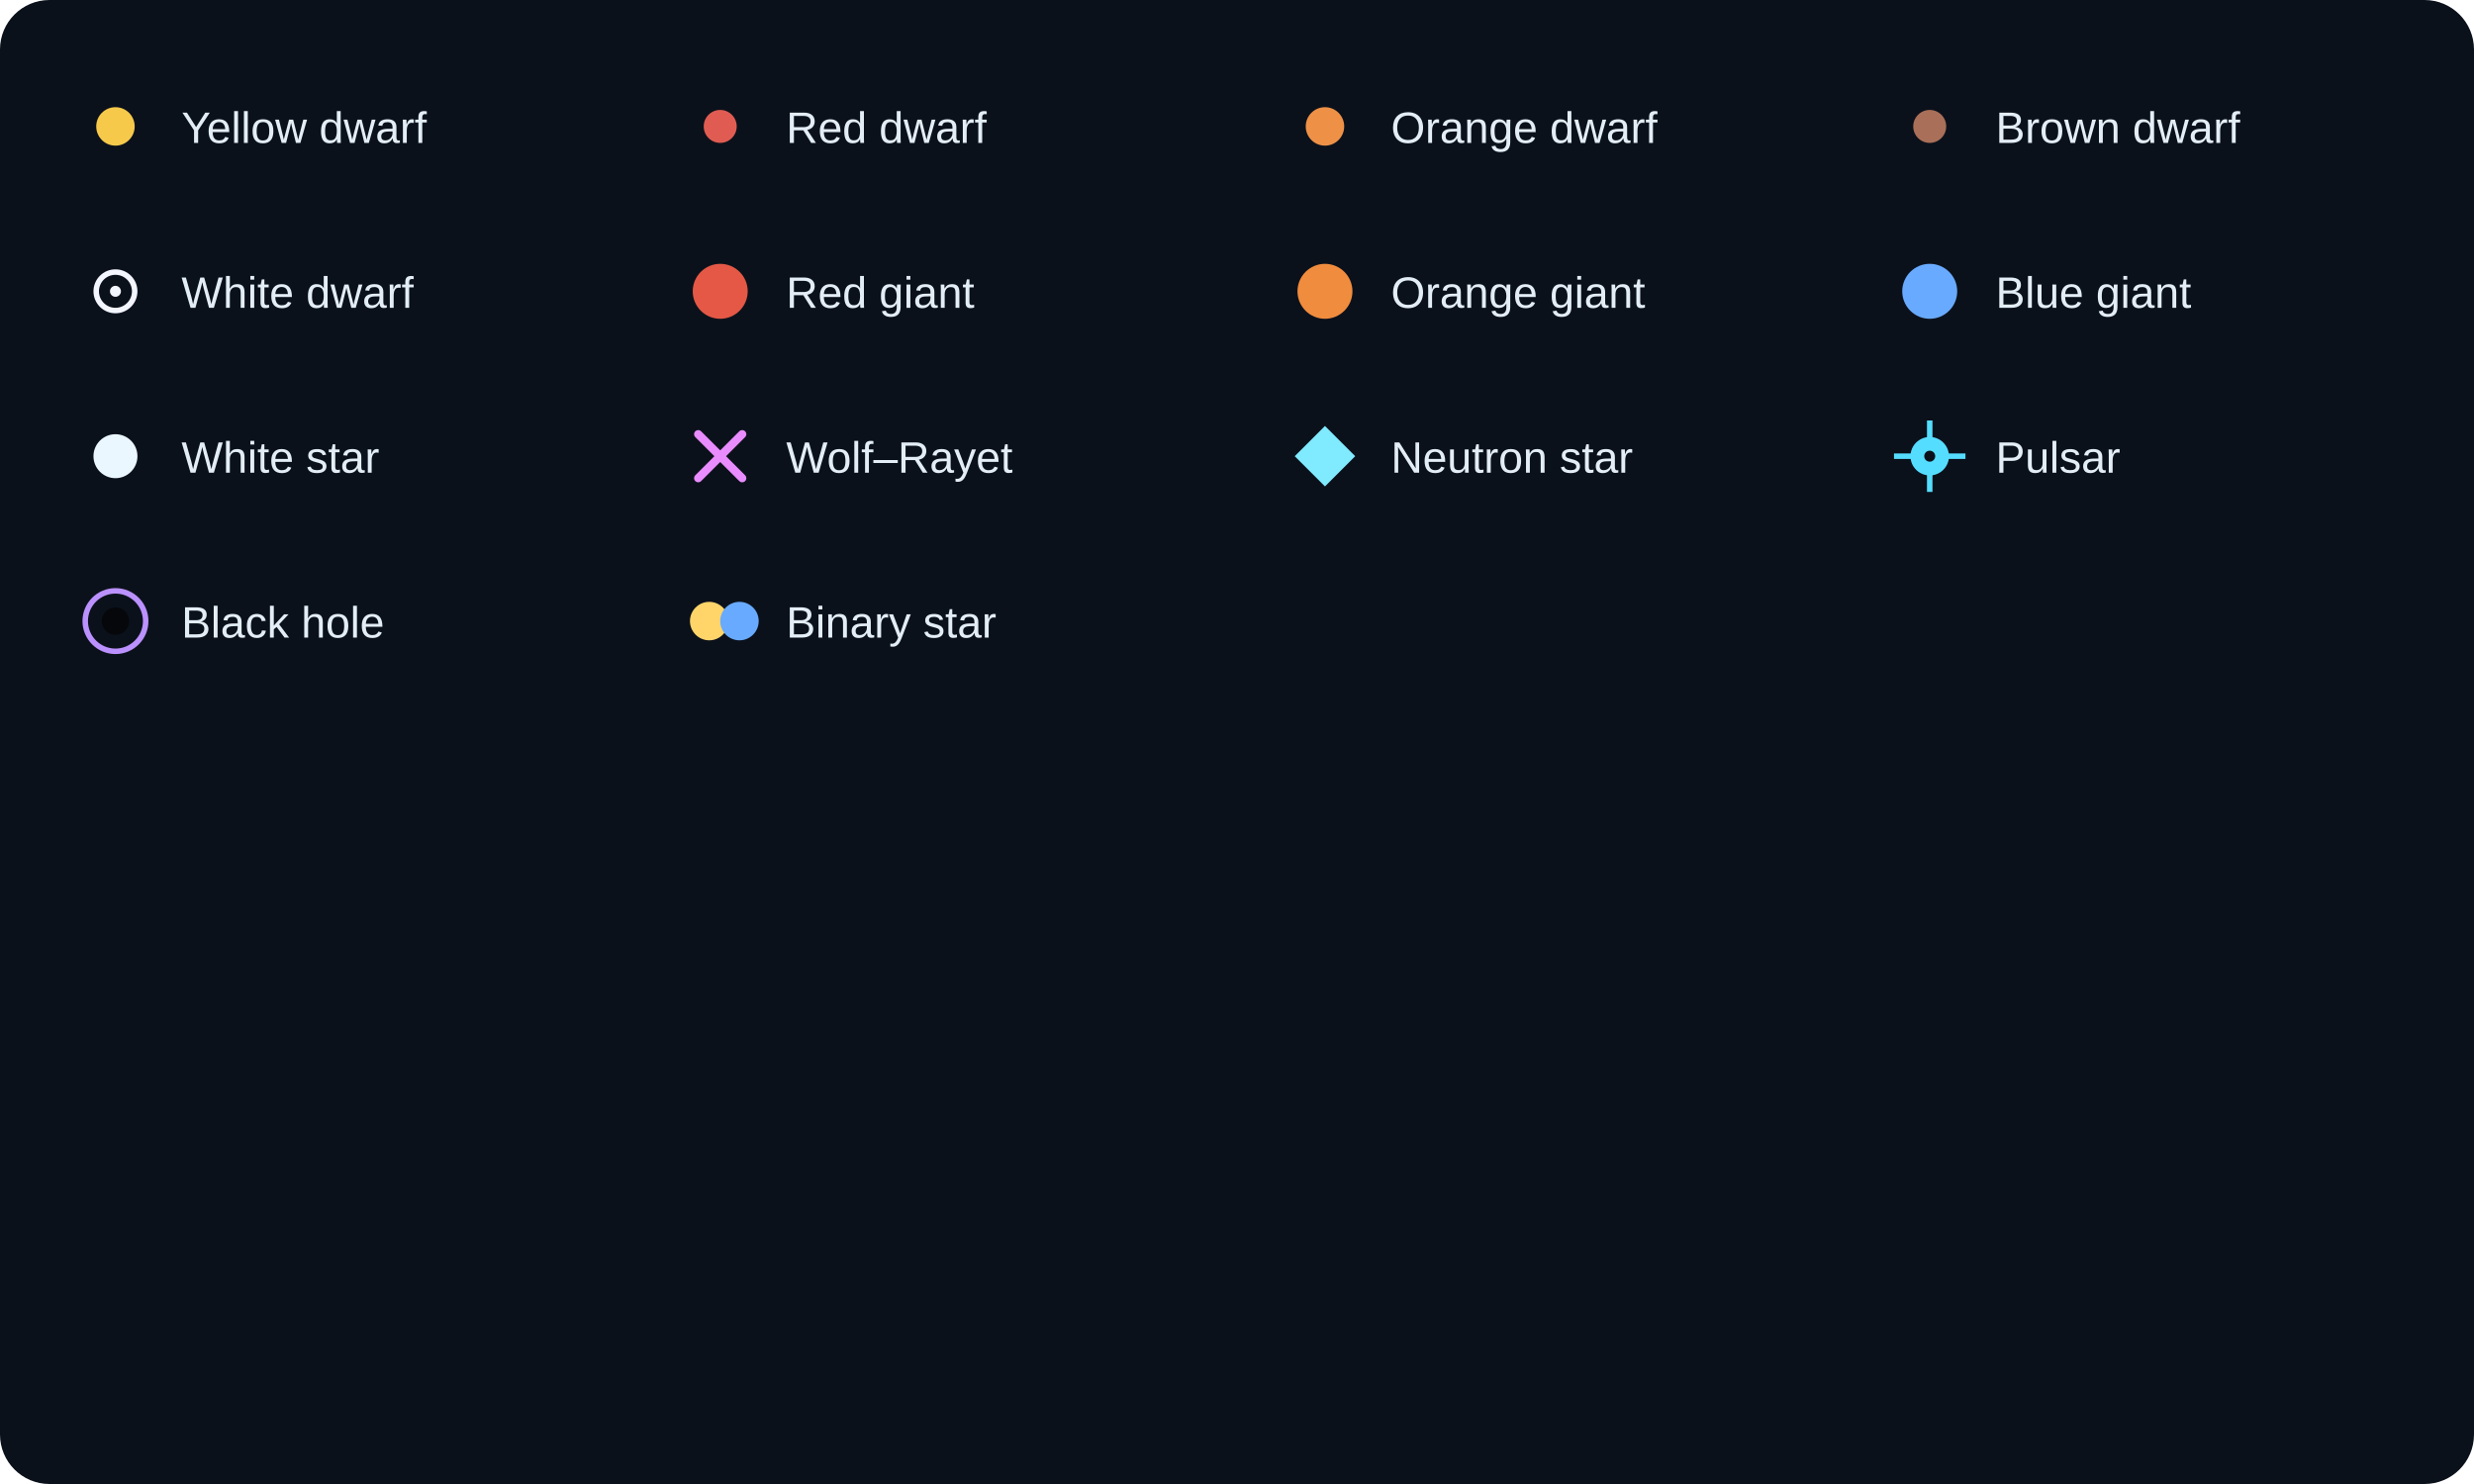
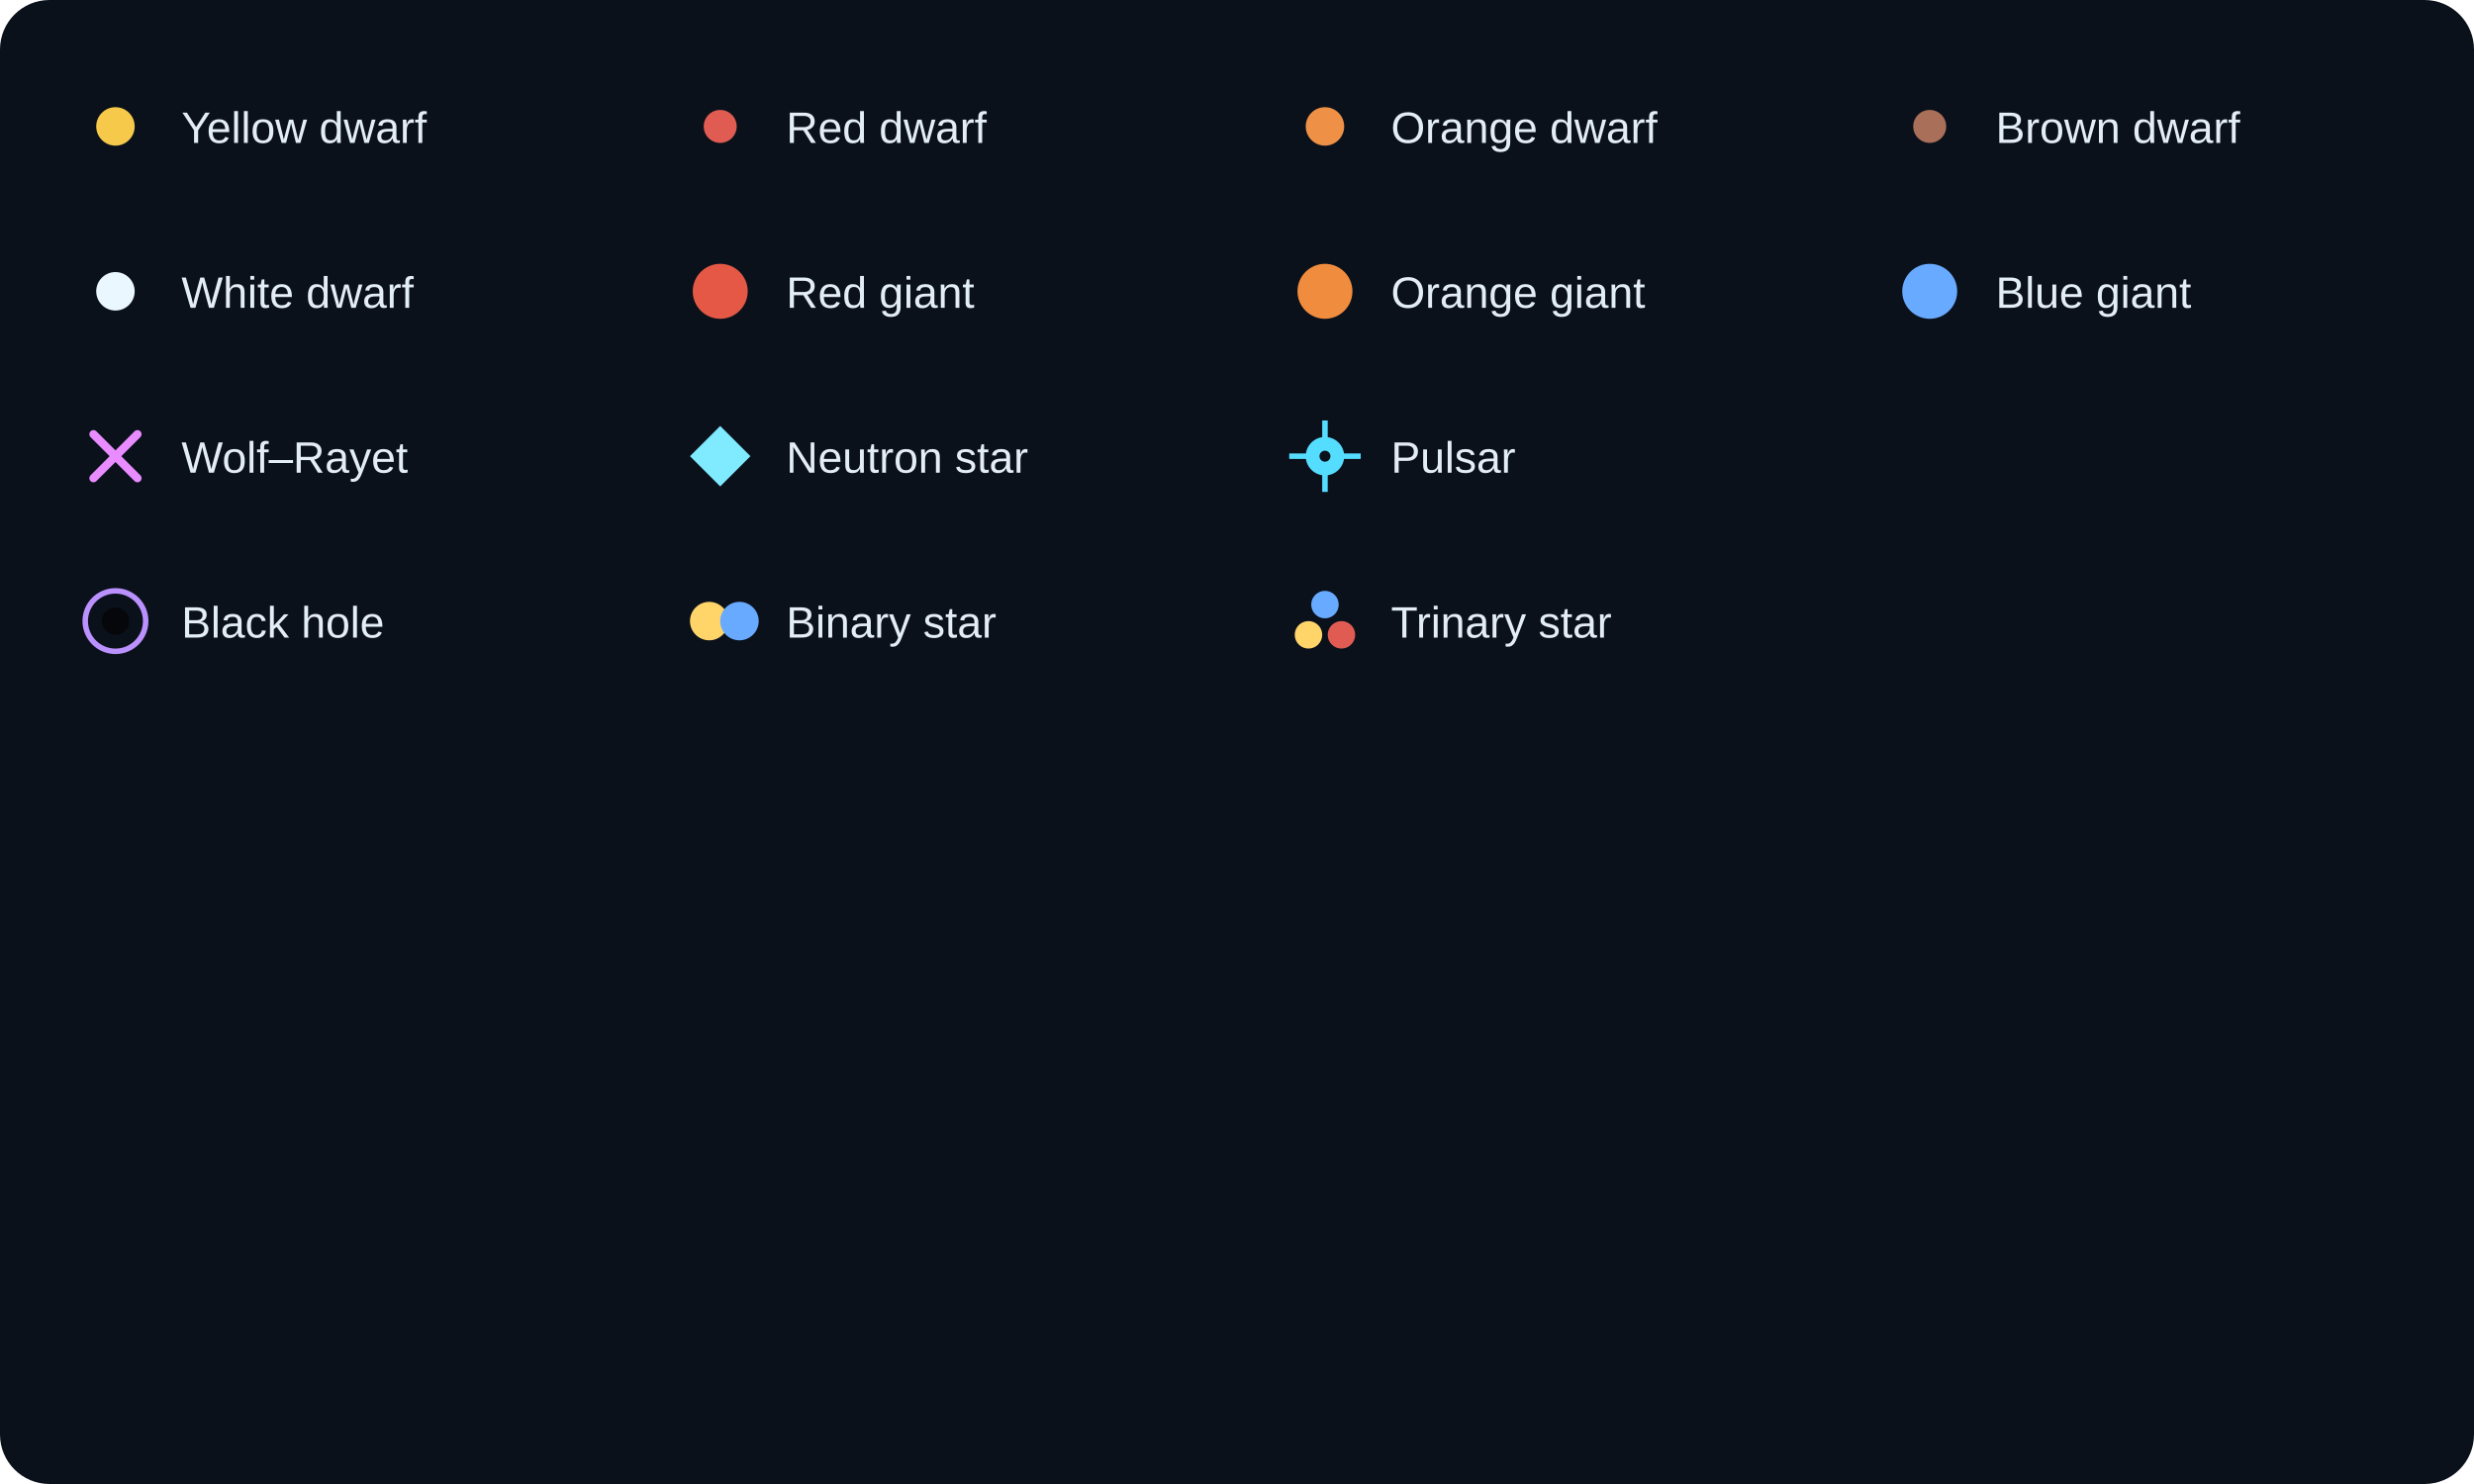
<svg xmlns="http://www.w3.org/2000/svg" width="900" height="540" viewBox="0 0 900 540">
  <rect width="900" height="540" rx="18" fill="#0b111b" />
  <g font-family="Segoe UI, Arial, sans-serif" font-size="16" fill="#e3edf5">
    <g transform="translate(24 28)">
      <circle cx="18" cy="18" r="7" fill="#f6c94b" />
      <text x="42" y="24">Yellow dwarf</text>
    </g>
    <g transform="translate(244 28)">
      <circle cx="18" cy="18" r="6" fill="#e05c52" />
      <text x="42" y="24">Red dwarf</text>
    </g>
    <g transform="translate(464 28)">
      <circle cx="18" cy="18" r="7" fill="#ee9147" />
      <text x="42" y="24">Orange dwarf</text>
    </g>
    <g transform="translate(684 28)">
      <circle cx="18" cy="18" r="6" fill="#a96f58" />
      <text x="42" y="24">Brown dwarf</text>
    </g>
    <g transform="translate(24 88)">
-       <circle cx="18" cy="18" r="7" fill="none" stroke="#f3f5ff" stroke-width="2" />
-       <circle cx="18" cy="18" r="2" fill="#f3f5ff" />
+       <circle cx="18" cy="18" r="7" fill="#eaf7ff" />
      <text x="42" y="24">White dwarf</text>
    </g>
    <g transform="translate(244 88)">
      <circle cx="18" cy="18" r="10" fill="#e45845" />
      <text x="42" y="24">Red giant</text>
    </g>
    <g transform="translate(464 88)">
      <circle cx="18" cy="18" r="10" fill="#f08c3d" />
      <text x="42" y="24">Orange giant</text>
    </g>
    <g transform="translate(684 88)">
      <circle cx="18" cy="18" r="10" fill="#68aaff" />
      <text x="42" y="24">Blue giant</text>
    </g>
    <g transform="translate(24 148)">
-       <circle cx="18" cy="18" r="8" fill="#eaf7ff" />
-       <text x="42" y="24">White star</text>
-     </g>
-     <g transform="translate(244 148)">
      <path d="M10 10l16 16M26 10L10 26" stroke="#e98cff" stroke-width="3" stroke-linecap="round" />
      <circle cx="18" cy="18" r="2" fill="#e98cff" />
      <text x="42" y="24">Wolf–Rayet</text>
    </g>
-     <g transform="translate(464 148)">
+     <g transform="translate(244 148)">
      <path d="M18 7l11 11-11 11L7 18Z" fill="#80eaff" />
      <text x="42" y="24">Neutron star</text>
    </g>
-     <g transform="translate(684 148)">
+     <g transform="translate(464 148)">
      <path d="M5 18h26M18 5v26" stroke="#55ddff" stroke-width="2" />
      <circle cx="18" cy="18" r="7" fill="#55ddff" />
      <circle cx="18" cy="18" r="2" fill="#0b111b" />
      <text x="42" y="24">Pulsar</text>
    </g>
    <g transform="translate(24 208)">
      <circle cx="18" cy="18" r="11" fill="none" stroke="#bb91ff" stroke-width="2" />
      <circle cx="18" cy="18" r="5" fill="#05070b" />
      <text x="42" y="24">Black hole</text>
    </g>
    <g transform="translate(244 208)">
      <circle cx="14" cy="18" r="7" fill="#ffd56a" />
      <circle cx="25" cy="18" r="7" fill="#68aaff" />
      <text x="42" y="24">Binary star</text>
    </g>
+     <g transform="translate(464 208)">
+       <circle cx="12" cy="23" r="5" fill="#ffd56a" />
+       <circle cx="24" cy="23" r="5" fill="#e05c52" />
+       <circle cx="18" cy="12" r="5" fill="#68aaff" />
+       <text x="42" y="24">Trinary star</text>
+     </g>
  </g>
</svg>
